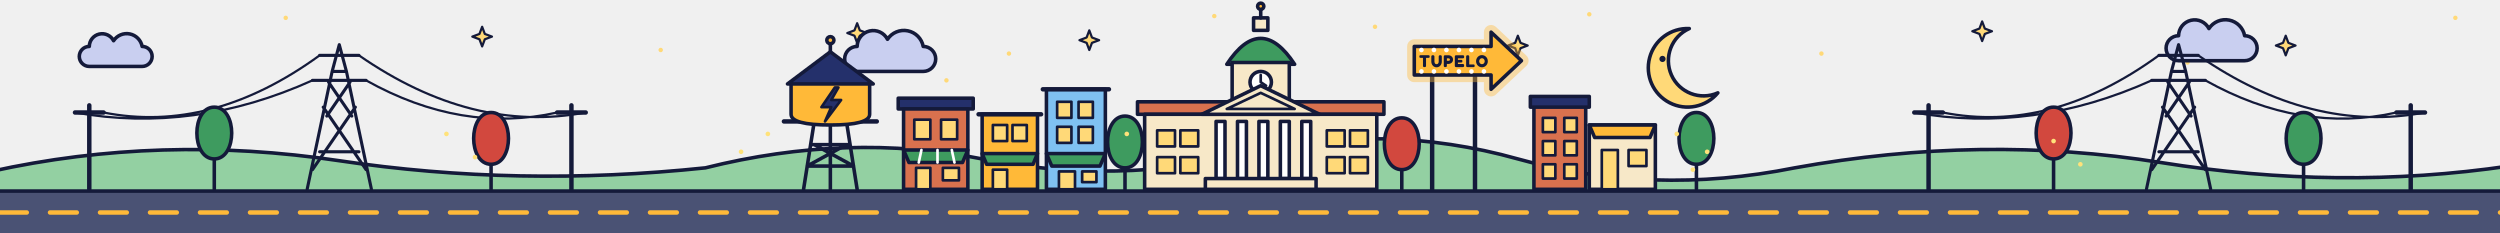
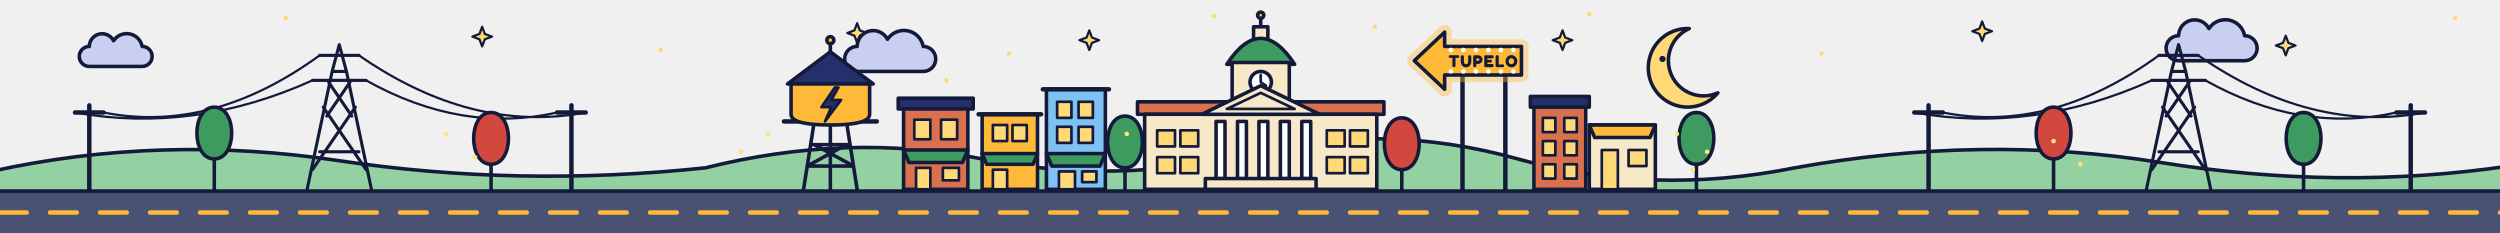
<svg xmlns="http://www.w3.org/2000/svg" viewBox="-800 0 2800 260" role="img" aria-label="Cartoon Tupelo, Mississippi skyline: the Lee County courthouse dome, a water tower, Main Street storefronts, the neon arrow sign, black gum trees and TVA power lines at night">
  <g stroke="#141A3A" stroke-width="4" stroke-linejoin="round" stroke-linecap="round">
    <path d="M1092 32A44 44 0 1 0 1124 104A36 36 0 0 1 1092 32Z" fill="#FFD978" />
    <circle cx="1062" cy="66" r="3.5" fill="#141A3A" stroke="none" />
    <g fill="#FFD978" stroke-width="2.5">
-       <path d="M900 40l3 8 8 3-8 3-3 8-3-8-8-3 8-3z" />
+       <path d="M950 34l3 8 8 3-8 3-3 8-3-8-8-3 8-3z" />
      <path d="M420 34l3 8 8 3-8 3-3 8-3-8-8-3 8-3z" />
      <path d="M-260 30l3 8 8 3-8 3-3 8-3-8-8-3 8-3z" />
      <path d="M1420 24l3 8 8 3-8 3-3 8-3-8-8-3 8-3z" />
      <path d="M160 26l3 8 8 3-8 3-3 8-3-8-8-3 8-3z" />
      <path d="M1760 40l3 8 8 3-8 3-3 8-3-8-8-3 8-3z" />
    </g>
    <g fill="#FFD978" stroke="none">
      <circle cx="560" cy="18" r="2.5" />
      <circle cx="740" cy="30" r="2.5" />
      <circle cx="330" cy="60" r="2.5" />
      <circle cx="980" cy="16" r="2.5" />
      <circle cx="1240" cy="60" r="2.5" />
      <circle cx="-480" cy="20" r="2.5" />
      <circle cx="-60" cy="56" r="2.5" />
      <circle cx="1650" cy="70" r="2.5" />
      <circle cx="1950" cy="20" r="2.5" />
      <circle cx="260" cy="90" r="2.5" />
    </g>
    <path transform="translate(160 52) scale(1)" d="M0 0a18 18 0 0 1 34-8a22 22 0 0 1 40 8a14 14 0 0 1 0 28h-74a14 14 0 0 1 0-28z" fill="#C9CFF0" vector-effect="non-scaling-stroke" />
    <path transform="translate(1640 40) scale(1)" d="M0 0a18 18 0 0 1 34-8a22 22 0 0 1 40 8a14 14 0 0 1 0 28h-74a14 14 0 0 1 0-28z" fill="#C9CFF0" vector-effect="non-scaling-stroke" />
    <path transform="translate(-700 52) scale(0.8)" d="M0 0a18 18 0 0 1 34-8a22 22 0 0 1 40 8a14 14 0 0 1 0 28h-74a14 14 0 0 1 0-28z" fill="#C9CFF0" vector-effect="non-scaling-stroke" />
    <path d="M-810 192Q-620 150 -420 180T-10 188Q150 148 300 178T600 172T900 178T1210 188Q1420 150 1620 182T2010 186V216H-810Z" fill="#93D0A2" />
    <path d="M-456 212L-428 80H-412L-384 212M-428 80L-420 50L-412 80M-450 90H-390M-442 62H-398M-450 190L-402 120M-390 190L-438 120M-434 130L-408 92M-406 130L-432 92M-442 170H-398" fill="none" stroke-width="3.5" />
    <path d="M1604 212L1632 80H1648L1676 212M1632 80L1640 50L1648 80M1610 90H1670M1618 62H1662M1610 190L1658 120M1670 190L1622 120M1626 130L1652 92M1654 130L1628 92M1618 170H1662" fill="none" stroke-width="3.5" />
    <path d="M-700 212V118M-716 126H-684" fill="none" stroke-width="5" />
    <path d="M-160 212V118M-176 126H-144" fill="none" stroke-width="5" />
    <path d="M1360 212V118M1344 126H1376" fill="none" stroke-width="5" />
    <path d="M1900 212V118M1884 126H1916" fill="none" stroke-width="5" />
    <path d="M-716 126Q-583 150 -450 90 M-684 126Q-563 150 -442 62 M-390 90Q-283 150 -176 126 M-398 62Q-271 150 -144 126 M1344 126Q1477 150 1610 90 M1376 126Q1497 150 1618 62 M1670 90Q1777 150 1884 126 M1662 62Q1789 150 1916 126" fill="none" stroke-width="2.5" />
    <path d="M-560 212v-32" fill="none" />
    <path d="M-560 120C-534 120 -534 178 -560 178C-586 178 -586 120 -560 120Z" fill="#3E9B5F" />
    <path d="M-250 212v-26" fill="none" />
    <path d="M-250 126C-224 126 -224 184 -250 184C-276 184 -276 126 -250 126Z" fill="#D2483E" />
    <path d="M1500 212v-32" fill="none" />
    <path d="M1500 120C1526 120 1526 178 1500 178C1474 178 1474 120 1500 120Z" fill="#D2483E" />
    <path d="M1780 212v-26" fill="none" />
    <path d="M1780 126C1806 126 1806 184 1780 184C1754 184 1754 126 1780 126Z" fill="#3E9B5F" />
    <path d="M100 212l12-76M160 212l-12-76M130 140v72M104 186h52M108 162h44M104 186l44-24M156 186l-44-24" fill="none" />
    <path d="M78 136h104" fill="none" stroke-width="5" />
    <path d="M86 92H174V128Q174 140 130 140Q86 140 86 128Z" fill="#FFB938" />
    <path d="M82 94L130 58L178 94Z" fill="#24306B" />
    <path d="M130 58v-10" fill="none" />
    <circle cx="130" cy="45" r="4" fill="#FFB938" />
    <path d="M135 98L120 120H131L124 136L142 112H131L139 98Z" fill="#24306B" stroke-width="3" />
    <rect x="206" y="110" width="84" height="12" fill="#24306B" />
    <rect x="212" y="122" width="72" height="90" fill="#D9714E" />
    <rect x="300" y="128" width="62" height="84" fill="#FFB938" />
    <path d="M296 128h70" fill="none" stroke-width="5" />
    <rect x="372" y="100" width="66" height="112" fill="#7FC1F2" />
    <path d="M368 100h74" fill="none" stroke-width="5" />
    <g fill="#FFD978" stroke-width="3">
      <rect x="224" y="134" width="18" height="22" />
      <rect x="254" y="134" width="18" height="22" />
      <rect x="312" y="140" width="16" height="18" />
      <rect x="334" y="140" width="16" height="18" />
      <rect x="384" y="114" width="16" height="18" />
      <rect x="408" y="114" width="16" height="18" />
      <rect x="384" y="142" width="16" height="18" />
      <rect x="408" y="142" width="16" height="18" />
    </g>
    <path d="M212 168h72l-6 14h-60zM300 172h62l-5 12h-52zM372 172h66l-6 14h-54z" fill="#3E9B5F" />
-     <path d="M232 168l-3 14M250 168v14M266 168l3 14" fill="none" stroke="#FFFFFF" stroke-width="3" />
    <g fill="#FFD978" stroke-width="3">
      <rect x="226" y="188" width="16" height="24" />
      <rect x="256" y="188" width="18" height="14" />
      <rect x="312" y="190" width="16" height="22" />
      <rect x="386" y="192" width="18" height="20" />
      <rect x="412" y="192" width="16" height="12" />
    </g>
    <rect x="918" y="118" width="58" height="94" fill="#D9714E" />
    <rect x="980" y="140" width="74" height="72" fill="#F7E8C8" />
    <rect x="914" y="108" width="66" height="12" fill="#24306B" />
    <path d="M980 140h74l-6 14h-62z" fill="#FFB938" />
    <g fill="#FFD978" stroke-width="3">
      <rect x="928" y="132" width="14" height="16" />
      <rect x="952" y="132" width="14" height="16" />
      <rect x="928" y="158" width="14" height="16" />
      <rect x="952" y="158" width="14" height="16" />
      <rect x="928" y="184" width="14" height="16" />
      <rect x="952" y="184" width="14" height="16" />
      <rect x="994" y="168" width="18" height="44" />
      <rect x="1024" y="168" width="20" height="18" />
    </g>
    <path d="M460 212v-22" fill="none" />
    <path d="M460 130C486 130 486 188 460 188C434 188 434 130 460 130Z" fill="#3E9B5F" />
+     <path d="M612 30v-12" fill="none" />
+     <circle cx="612" cy="17" r="3.5" fill="#FFB938" />
+     <rect x="604" y="30" width="16" height="18" fill="#F7E8C8" />
    <path d="M574 72Q612 14 650 72Z" fill="#3E9B5F" />
-     <rect x="604" y="20" width="16" height="14" fill="#F7E8C8" />
-     <path d="M612 20v-12" fill="none" />
-     <circle cx="612" cy="7" r="3.5" fill="#FFB938" />
    <rect x="580" y="70" width="64" height="44" fill="#F7E8C8" />
    <circle cx="612" cy="92" r="12" fill="#FFFFFF" />
    <path d="M612 92v-8M612 92l6 4" fill="none" stroke-width="3" />
    <rect x="474" y="114" width="276" height="14" fill="#D9714E" />
    <rect x="482" y="128" width="260" height="84" fill="#F7E8C8" />
    <path d="M546 128L612 96L678 128Z" fill="#F7E8C8" />
    <path d="M574 122L612 104L650 122Z" fill="none" stroke-width="3" />
    <rect x="562" y="136" width="10" height="64" fill="#FFFFFF" />
    <rect x="586" y="136" width="10" height="64" fill="#FFFFFF" />
    <rect x="610" y="136" width="10" height="64" fill="#FFFFFF" />
    <rect x="634" y="136" width="10" height="64" fill="#FFFFFF" />
    <rect x="658" y="136" width="10" height="64" fill="#FFFFFF" />
    <rect x="550" y="200" width="124" height="12" fill="#F7E8C8" />
    <g fill="#FFD978" stroke-width="3">
      <rect x="496" y="146" width="20" height="18" />
      <rect x="522" y="146" width="20" height="18" />
      <rect x="496" y="176" width="20" height="18" />
      <rect x="522" y="176" width="20" height="18" />
      <rect x="686" y="146" width="20" height="18" />
      <rect x="712" y="146" width="20" height="18" />
      <rect x="686" y="176" width="20" height="18" />
      <rect x="712" y="176" width="20" height="18" />
    </g>
    <path d="M770 212v-20" fill="none" />
    <path d="M770 132C796 132 796 190 770 190C744 190 744 132 770 132Z" fill="#D2483E" />
-     <path d="M804 212V84M852 212V84" fill="none" stroke-width="5" />
-     <path d="M784 52h86v-16l34 32-34 32v-16h-86z" fill="none" stroke="#FFB938" stroke-width="16" opacity="0.4" />
-     <path d="M784 52h86v-16l34 32-34 32v-16h-86z" fill="#FFB938" />
-     <path d="M799.8 61.85Q800.16 61.85 800.49 61.91Q800.81 61.97 801.03 62.27Q801.25 62.57 801.25 63.31Q801.25 64.04 801.03 64.35Q800.81 64.66 800.48 64.72Q800.14 64.78 799.78 64.78H797.16V73.48Q797.16 73.9 797.09 74.29Q797.01 74.68 796.66 74.92Q796.31 75.17 795.43 75.17Q794.6 75.17 794.24 74.91Q793.87 74.66 793.81 74.27Q793.74 73.88 793.74 73.46V64.78H791.1Q790.76 64.78 790.43 64.71Q790.09 64.64 789.88 64.34Q789.66 64.04 789.66 63.3Q789.66 62.57 789.88 62.27Q790.09 61.97 790.44 61.91Q790.78 61.85 791.12 61.85ZM808.92 75.38Q807.47 75.38 806.38 74.8Q805.29 74.22 804.55 73.27Q803.8 72.32 803.43 71.18Q803.06 70.04 803.06 68.92V63.6Q803.06 63.16 803.14 62.76Q803.22 62.37 803.58 62.11Q803.94 61.85 804.81 61.85Q805.69 61.85 806.05 62.11Q806.41 62.37 806.48 62.76Q806.56 63.16 806.56 63.62V68.92Q806.56 69.55 806.77 70.23Q806.98 70.92 807.5 71.4Q808.02 71.88 808.97 71.88Q809.69 71.88 810.23 71.51Q810.76 71.14 811.05 70.47Q811.35 69.79 811.35 68.9V63.51Q811.35 63.09 811.43 62.72Q811.52 62.35 811.88 62.1Q812.24 61.85 813.1 61.85Q813.97 61.85 814.32 62.12Q814.67 62.38 814.75 62.78Q814.82 63.18 814.82 63.62V68.96Q814.82 70.1 814.44 71.23Q814.06 72.36 813.31 73.3Q812.56 74.24 811.46 74.81Q810.36 75.38 808.92 75.38ZM818.75 75.15Q817.9 75.15 817.53 74.9Q817.17 74.64 817.1 74.23Q817.02 73.82 817.02 73.4V63.6Q817.02 63.18 817.1 62.78Q817.17 62.38 817.53 62.13Q817.9 61.87 818.77 61.87H822.55Q823.27 61.87 824.11 62.17Q824.94 62.46 825.69 63.07Q826.45 63.68 826.92 64.59Q827.4 65.5 827.4 66.75Q827.4 67.99 826.92 68.9Q826.45 69.81 825.69 70.41Q824.94 71.01 824.11 71.3Q823.27 71.6 822.53 71.6H820.5V73.42Q820.5 73.84 820.42 74.24Q820.35 74.64 819.99 74.9Q819.62 75.15 818.75 75.15ZM820.5 68.12H822.55Q822.8 68.12 823.12 68Q823.44 67.88 823.69 67.57Q823.94 67.27 823.94 66.73Q823.94 66.34 823.75 66.02Q823.56 65.71 823.24 65.53Q822.93 65.35 822.53 65.35H820.5ZM831.11 75.17Q830.26 75.17 829.9 74.91Q829.54 74.66 829.46 74.25Q829.38 73.84 829.38 73.42V63.6Q829.38 62.61 829.77 62.24Q830.16 61.87 831.17 61.87H838.12Q838.56 61.87 838.95 61.95Q839.34 62.02 839.6 62.38Q839.85 62.75 839.85 63.62Q839.85 64.47 839.6 64.84Q839.34 65.2 838.94 65.27Q838.54 65.35 838.1 65.35H832.86V67.04H836.38Q836.81 67.04 837.15 67.11Q837.5 67.17 837.71 67.48Q837.91 67.78 837.91 68.54Q837.91 69.26 837.71 69.58Q837.5 69.89 837.14 69.95Q836.77 70 836.34 70H832.86V71.69H838.12Q838.56 71.69 838.95 71.77Q839.34 71.85 839.6 72.21Q839.85 72.57 839.85 73.44Q839.85 74.3 839.6 74.66Q839.34 75.02 838.94 75.09Q838.54 75.17 838.1 75.17ZM843.8 75.17Q842.94 75.17 842.58 74.91Q842.22 74.66 842.14 74.25Q842.07 73.84 842.07 73.42V63.6Q842.07 63.18 842.14 62.78Q842.22 62.38 842.58 62.13Q842.94 61.87 843.82 61.87Q844.69 61.87 845.04 62.13Q845.39 62.38 845.47 62.78Q845.55 63.18 845.55 63.62V72.21H850.18Q850.54 72.21 850.88 72.26Q851.21 72.32 851.43 72.63Q851.64 72.95 851.64 73.69Q851.64 74.41 851.42 74.72Q851.19 75.04 850.86 75.1Q850.52 75.17 850.16 75.17ZM859.86 75.38Q858.48 75.38 857.27 74.86Q856.06 74.33 855.15 73.4Q854.24 72.47 853.72 71.25Q853.2 70.02 853.2 68.64Q853.2 67.19 853.7 65.94Q854.2 64.68 855.1 63.73Q855.99 62.78 857.18 62.25Q858.36 61.72 859.71 61.72Q861.1 61.72 862.31 62.24Q863.51 62.76 864.42 63.7Q865.34 64.63 865.85 65.87Q866.36 67.11 866.36 68.56Q866.36 69.97 865.86 71.2Q865.36 72.44 864.45 73.38Q863.55 74.32 862.38 74.85Q861.21 75.38 859.86 75.38ZM859.77 71.9Q860.42 71.9 860.99 71.65Q861.56 71.39 861.98 70.94Q862.41 70.5 862.65 69.88Q862.89 69.26 862.89 68.56Q862.89 67.86 862.64 67.25Q862.39 66.64 861.96 66.17Q861.54 65.71 860.98 65.45Q860.42 65.2 859.79 65.2Q859.14 65.2 858.58 65.45Q858.02 65.71 857.59 66.17Q857.17 66.64 856.92 67.25Q856.67 67.86 856.67 68.56Q856.67 69.24 856.92 69.85Q857.17 70.46 857.59 70.92Q858.02 71.39 858.58 71.65Q859.14 71.9 859.77 71.9Z" fill="#141A3A" stroke="none" />
-     <g fill="#FFFFFF" stroke="none" opacity="1">
-       <circle cx="792" cy="56" r="2.6" />
-       <circle cx="806" cy="56" r="2.6" />
-       <circle cx="820" cy="56" r="2.6" />
-       <circle cx="834" cy="56" r="2.6" />
-       <circle cx="848" cy="56" r="2.6" />
-       <circle cx="862" cy="56" r="2.6" />
-       <circle cx="792" cy="80" r="2.6" />
-       <circle cx="806" cy="80" r="2.6" />
-       <circle cx="820" cy="80" r="2.6" />
-       <circle cx="834" cy="80" r="2.6" />
-       <circle cx="848" cy="80" r="2.6" />
-       <circle cx="862" cy="80" r="2.6" />
+     <path d="M838 212V84M886 212V84" fill="none" stroke-width="5" />
+     <path d="M904 52h-86v-16l-34 32 34 32v-16h86z" fill="none" stroke="#FFB938" stroke-width="16" opacity="0.4" />
+     <path d="M904 52h-86v-16l-34 32 34 32v-16h86z" fill="#FFB938" />
+     <g transform="translate(33 0)">
+       <path d="M799.8 61.85Q800.16 61.85 800.49 61.91Q800.81 61.97 801.03 62.27Q801.25 62.57 801.25 63.31Q801.25 64.04 801.03 64.35Q800.81 64.66 800.48 64.72Q800.14 64.78 799.78 64.78H797.16V73.48Q797.16 73.9 797.09 74.29Q797.01 74.68 796.66 74.92Q796.31 75.17 795.43 75.17Q794.6 75.17 794.24 74.91Q793.87 74.66 793.81 74.27Q793.74 73.88 793.74 73.46V64.78H791.1Q790.76 64.78 790.43 64.71Q790.09 64.64 789.88 64.34Q789.66 64.04 789.66 63.3Q789.66 62.57 789.88 62.27Q790.09 61.97 790.44 61.91Q790.78 61.85 791.12 61.85ZM808.92 75.38Q807.47 75.38 806.38 74.8Q805.29 74.22 804.55 73.27Q803.8 72.32 803.43 71.18Q803.06 70.04 803.06 68.92V63.6Q803.06 63.16 803.14 62.76Q803.22 62.37 803.58 62.11Q803.94 61.85 804.81 61.85Q805.69 61.85 806.05 62.11Q806.41 62.37 806.48 62.76Q806.56 63.16 806.56 63.62V68.92Q806.56 69.55 806.77 70.23Q806.98 70.92 807.5 71.4Q808.02 71.88 808.97 71.88Q809.69 71.88 810.23 71.51Q810.76 71.14 811.05 70.47Q811.35 69.79 811.35 68.9V63.51Q811.35 63.09 811.43 62.72Q811.52 62.35 811.88 62.1Q812.24 61.85 813.1 61.85Q813.97 61.85 814.32 62.12Q814.67 62.38 814.75 62.78Q814.82 63.18 814.82 63.62V68.96Q814.82 70.1 814.44 71.23Q814.06 72.36 813.31 73.3Q812.56 74.24 811.46 74.81Q810.36 75.38 808.92 75.38ZM818.75 75.15Q817.9 75.15 817.53 74.9Q817.17 74.64 817.1 74.23Q817.02 73.82 817.02 73.4V63.6Q817.02 63.18 817.1 62.78Q817.17 62.38 817.53 62.13Q817.9 61.87 818.77 61.87H822.55Q823.27 61.87 824.11 62.17Q824.94 62.46 825.69 63.07Q826.45 63.68 826.92 64.59Q827.4 65.5 827.4 66.75Q827.4 67.99 826.92 68.9Q826.45 69.81 825.69 70.41Q824.94 71.01 824.11 71.3Q823.27 71.6 822.53 71.6H820.5V73.42Q820.5 73.84 820.42 74.24Q820.35 74.64 819.99 74.9Q819.62 75.15 818.75 75.15ZM820.5 68.12H822.55Q822.8 68.12 823.12 68Q823.44 67.88 823.69 67.57Q823.94 67.27 823.94 66.73Q823.94 66.34 823.75 66.02Q823.56 65.71 823.24 65.53Q822.93 65.35 822.53 65.35H820.5ZM831.11 75.17Q830.26 75.17 829.9 74.91Q829.54 74.66 829.46 74.25Q829.38 73.84 829.38 73.42V63.6Q829.38 62.61 829.77 62.24Q830.16 61.87 831.17 61.87H838.12Q838.56 61.87 838.95 61.95Q839.34 62.02 839.6 62.38Q839.85 62.75 839.85 63.62Q839.85 64.47 839.6 64.84Q839.34 65.2 838.94 65.27Q838.54 65.35 838.1 65.35H832.86V67.04H836.38Q836.81 67.04 837.15 67.11Q837.5 67.17 837.71 67.48Q837.91 67.78 837.91 68.54Q837.91 69.26 837.71 69.58Q837.5 69.89 837.14 69.95Q836.77 70 836.34 70H832.86V71.69H838.12Q838.56 71.69 838.95 71.77Q839.34 71.85 839.6 72.21Q839.85 72.57 839.85 73.44Q839.85 74.3 839.6 74.66Q839.34 75.02 838.94 75.09Q838.54 75.17 838.1 75.17ZM843.8 75.17Q842.94 75.17 842.58 74.91Q842.22 74.66 842.14 74.25Q842.07 73.84 842.07 73.42V63.6Q842.07 63.18 842.14 62.78Q842.22 62.38 842.58 62.13Q842.94 61.87 843.82 61.87Q844.69 61.87 845.04 62.13Q845.39 62.38 845.47 62.78Q845.55 63.18 845.55 63.62V72.21H850.18Q850.54 72.21 850.88 72.26Q851.21 72.32 851.43 72.63Q851.64 72.95 851.64 73.69Q851.64 74.41 851.42 74.72Q851.19 75.04 850.86 75.1Q850.52 75.17 850.16 75.17ZM859.86 75.38Q858.48 75.38 857.27 74.86Q856.06 74.33 855.15 73.4Q854.24 72.47 853.72 71.25Q853.2 70.02 853.2 68.64Q853.2 67.19 853.7 65.94Q854.2 64.68 855.1 63.73Q855.99 62.78 857.18 62.25Q858.36 61.72 859.71 61.72Q861.1 61.72 862.31 62.24Q863.51 62.76 864.42 63.7Q865.34 64.63 865.85 65.87Q866.36 67.11 866.36 68.56Q866.36 69.97 865.86 71.2Q865.36 72.44 864.45 73.38Q863.55 74.32 862.38 74.85Q861.21 75.38 859.86 75.38ZM859.77 71.9Q860.42 71.9 860.99 71.65Q861.56 71.39 861.98 70.94Q862.41 70.5 862.65 69.88Q862.89 69.26 862.89 68.56Q862.89 67.86 862.64 67.25Q862.39 66.64 861.96 66.17Q861.54 65.71 860.98 65.45Q860.42 65.2 859.79 65.2Q859.14 65.2 858.58 65.45Q858.02 65.71 857.59 66.17Q857.17 66.64 856.92 67.25Q856.67 67.86 856.67 68.56Q856.67 69.24 856.92 69.85Q857.17 70.46 857.59 70.92Q858.02 71.39 858.58 71.65Q859.14 71.9 859.77 71.9Z" fill="#141A3A" stroke="none" />
+       <g fill="#FFFFFF" stroke="none" opacity="1">
+         <circle cx="792" cy="56" r="2.6" />
+         <circle cx="806" cy="56" r="2.6" />
+         <circle cx="820" cy="56" r="2.6" />
+         <circle cx="834" cy="56" r="2.6" />
+         <circle cx="848" cy="56" r="2.6" />
+         <circle cx="862" cy="56" r="2.6" />
+         <circle cx="792" cy="80" r="2.6" />
+         <circle cx="806" cy="80" r="2.6" />
+         <circle cx="820" cy="80" r="2.6" />
+         <circle cx="834" cy="80" r="2.6" />
+         <circle cx="848" cy="80" r="2.6" />
+         <circle cx="862" cy="80" r="2.6" />
+       </g>
    </g>
    <path d="M1100 212v-26" fill="none" />
    <path d="M1100 126C1126 126 1126 184 1100 184C1074 184 1074 126 1100 126Z" fill="#3E9B5F" />
    <g fill="#FFE27A" stroke="none">
      <circle cx="1078" cy="150" r="2.6" />
      <circle cx="1112" cy="170" r="2.6" />
      <circle cx="1096" cy="190" r="2.6" />
      <circle cx="462" cy="150" r="2.6" />
      <circle cx="-300" cy="150" r="2.6" />
      <circle cx="-268" cy="176" r="2.6" />
      <circle cx="1500" cy="158" r="2.6" />
      <circle cx="1530" cy="184" r="2.6" />
      <circle cx="30" cy="170" r="2.6" />
      <circle cx="60" cy="150" r="2.6" />
    </g>
    <path d="M-810 214H2010V264H-810Z" fill="#4A5274" />
    <path d="M-800 238H2000" fill="none" stroke="#FFB938" stroke-width="5" stroke-dasharray="30 26" />
  </g>
</svg>
